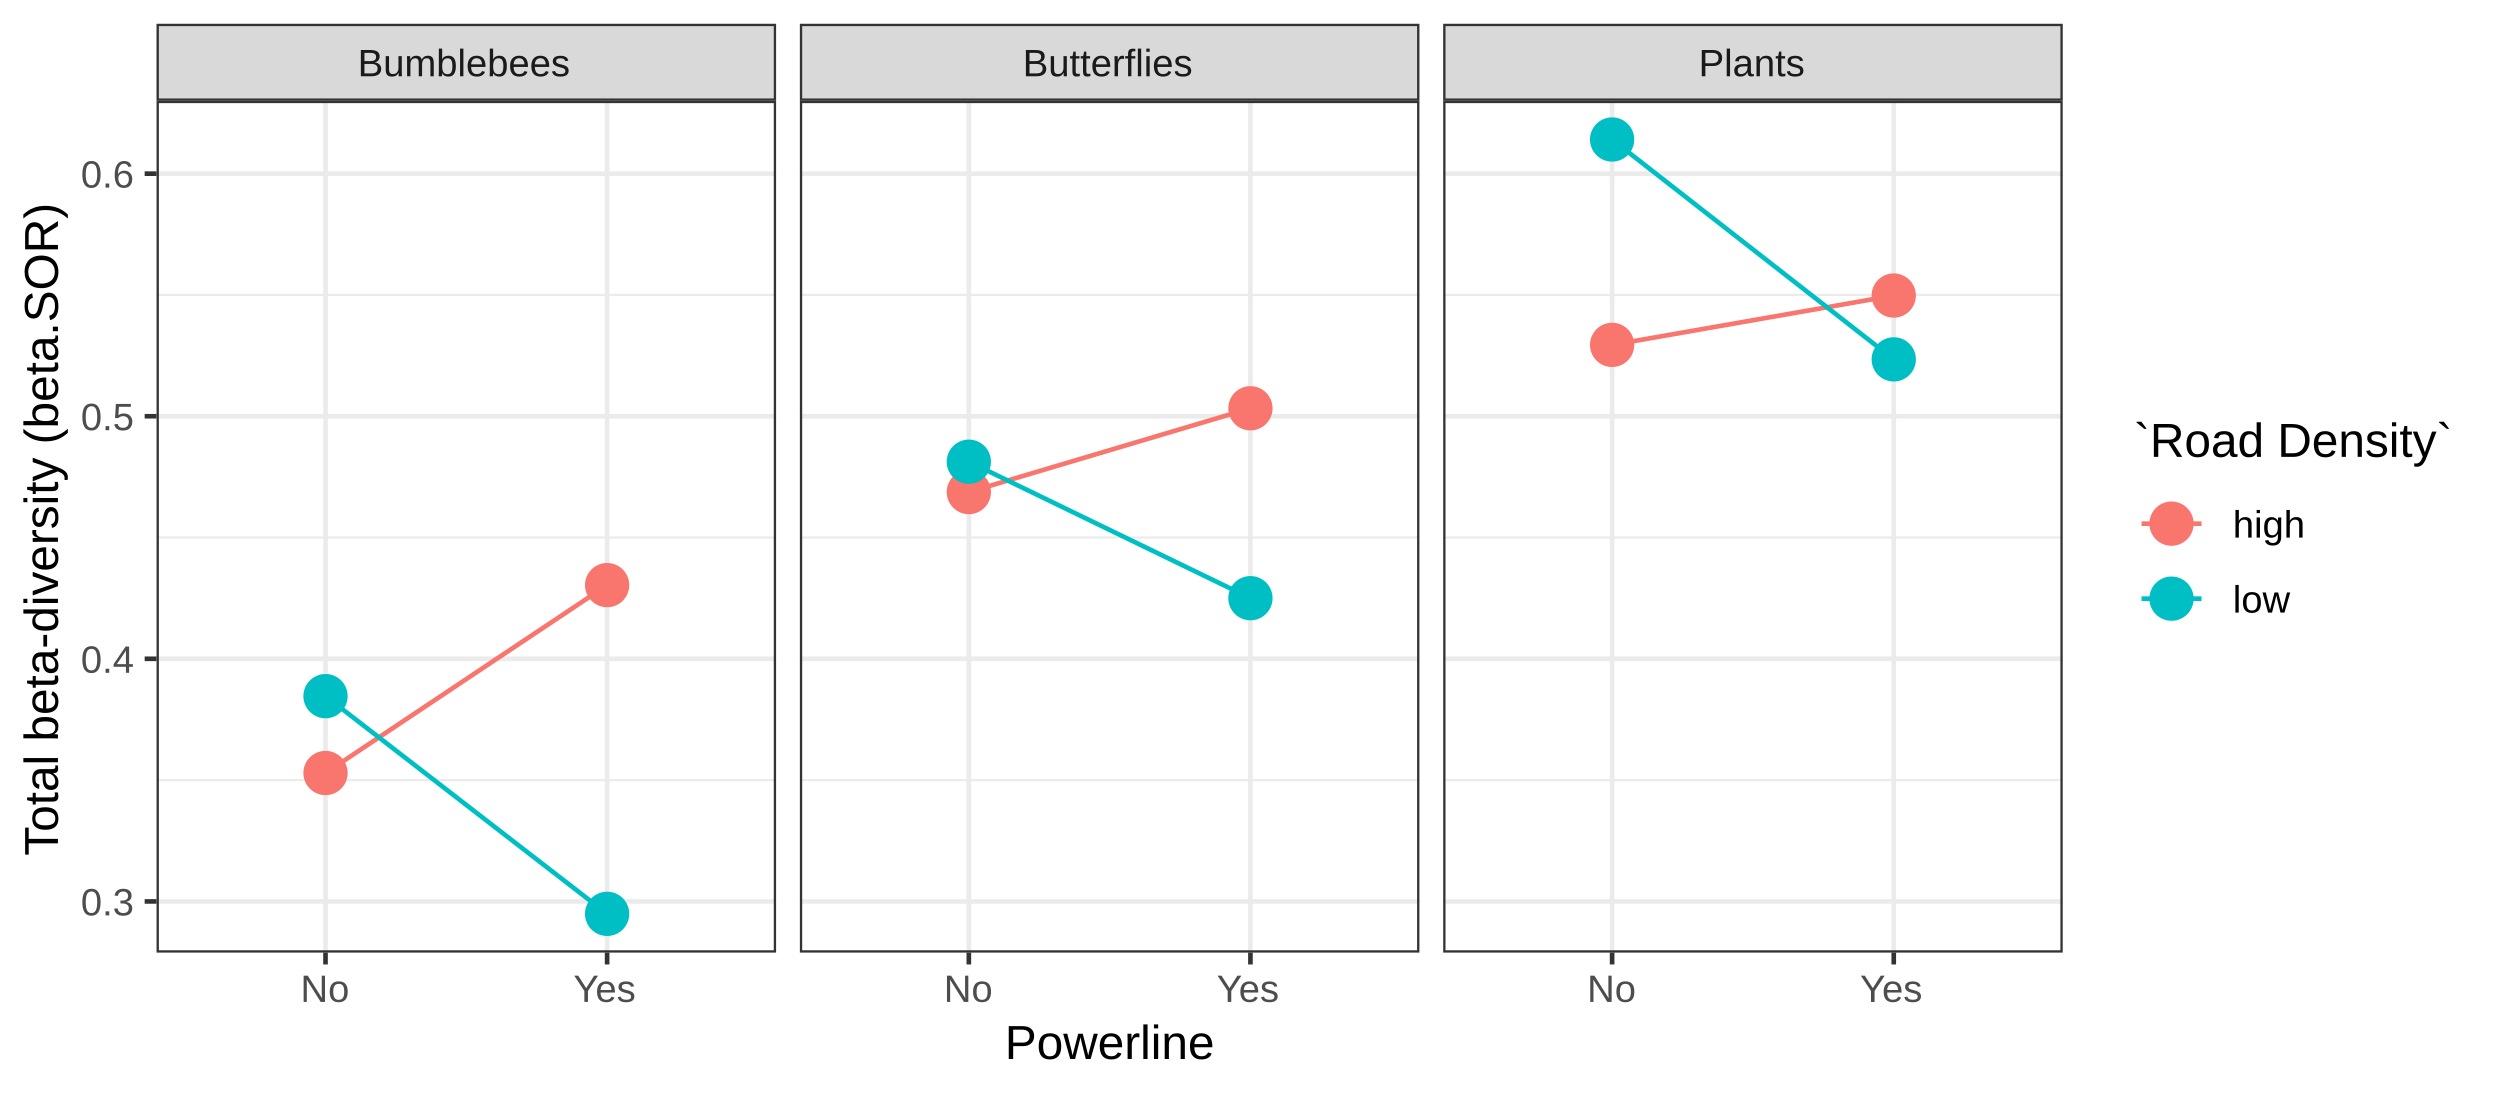
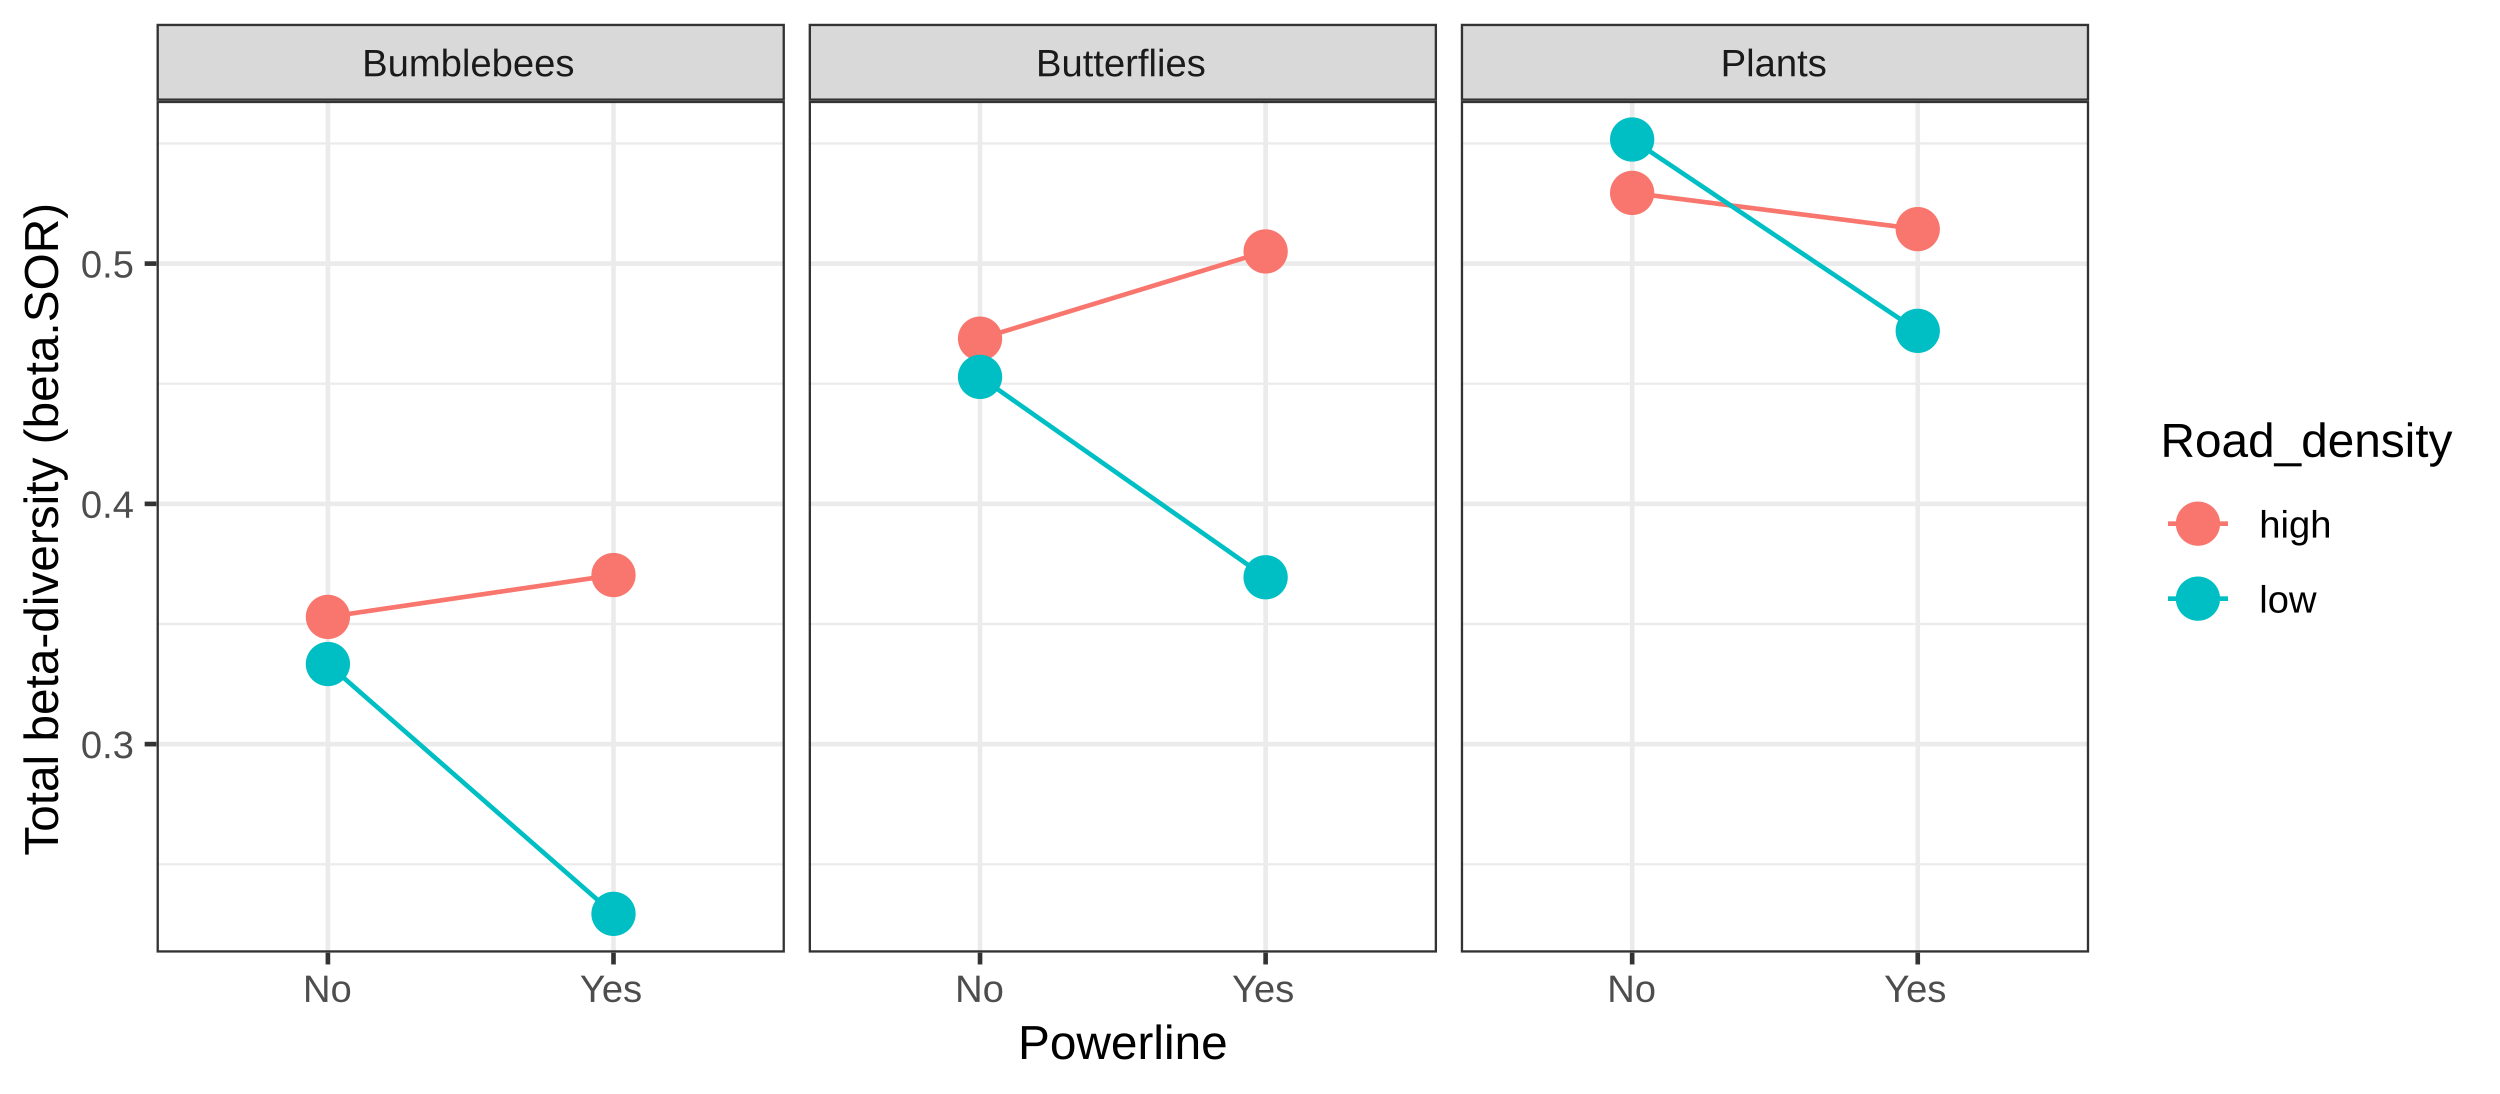
<svg xmlns="http://www.w3.org/2000/svg" viewBox="0 0 576.00 252.00">
  <defs>
    <style type="text/css">
    line, polyline, path, rect, circle {
      fill: none;
      stroke: #000000;
      stroke-linecap: round;
      stroke-linejoin: round;
      stroke-miterlimit: 10.00;
    }
  </style>
  </defs>
  <rect width="100%" height="100%" style="stroke: none; fill: #FFFFFF;" />
-   <rect x="0.00" y="-0.00" width="576.00" height="252.00" style="stroke-width: 1.07; stroke: #FFFFFF; fill: #FFFFFF;" />
+   <rect x="-0.00" y="-0.00" width="576.00" height="252.00" style="stroke-width: 1.07; stroke: #FFFFFF; fill: #FFFFFF;" />
  <defs>
-     <clipPath id="cpMzYuMDY4MnwxNzguODA3fDIxOS40NzR8MjMuMjE1Mw==">
-       <rect x="36.07" y="23.22" width="142.74" height="196.26" />
+     <clipPath id="cpMzYuMDY4MnwxODAuODM4fDIxOS40NzR8MjMuMjE1Mw==">
+       <rect x="36.07" y="23.22" width="144.77" height="196.26" />
    </clipPath>
  </defs>
-   <rect x="36.07" y="23.22" width="142.74" height="196.26" style="stroke-width: 1.07; stroke: none; fill: #FFFFFF;" clip-path="url(#cpMzYuMDY4MnwxNzguODA3fDIxOS40NzR8MjMuMjE1Mw==)" />
-   <polyline points="36.07,179.74 178.81,179.74 " style="stroke-width: 0.53; stroke: #EBEBEB; stroke-linecap: butt;" clip-path="url(#cpMzYuMDY4MnwxNzguODA3fDIxOS40NzR8MjMuMjE1Mw==)" />
-   <polyline points="36.07,123.85 178.81,123.85 " style="stroke-width: 0.53; stroke: #EBEBEB; stroke-linecap: butt;" clip-path="url(#cpMzYuMDY4MnwxNzguODA3fDIxOS40NzR8MjMuMjE1Mw==)" />
-   <polyline points="36.07,67.95 178.81,67.95 " style="stroke-width: 0.53; stroke: #EBEBEB; stroke-linecap: butt;" clip-path="url(#cpMzYuMDY4MnwxNzguODA3fDIxOS40NzR8MjMuMjE1Mw==)" />
-   <polyline points="36.07,207.69 178.81,207.69 " style="stroke-width: 1.07; stroke: #EBEBEB; stroke-linecap: butt;" clip-path="url(#cpMzYuMDY4MnwxNzguODA3fDIxOS40NzR8MjMuMjE1Mw==)" />
-   <polyline points="36.07,151.79 178.81,151.79 " style="stroke-width: 1.07; stroke: #EBEBEB; stroke-linecap: butt;" clip-path="url(#cpMzYuMDY4MnwxNzguODA3fDIxOS40NzR8MjMuMjE1Mw==)" />
-   <polyline points="36.07,95.90 178.81,95.90 " style="stroke-width: 1.07; stroke: #EBEBEB; stroke-linecap: butt;" clip-path="url(#cpMzYuMDY4MnwxNzguODA3fDIxOS40NzR8MjMuMjE1Mw==)" />
-   <polyline points="36.07,40.01 178.81,40.01 " style="stroke-width: 1.07; stroke: #EBEBEB; stroke-linecap: butt;" clip-path="url(#cpMzYuMDY4MnwxNzguODA3fDIxOS40NzR8MjMuMjE1Mw==)" />
-   <polyline points="75.00,219.47 75.00,23.22 " style="stroke-width: 1.07; stroke: #EBEBEB; stroke-linecap: butt;" clip-path="url(#cpMzYuMDY4MnwxNzguODA3fDIxOS40NzR8MjMuMjE1Mw==)" />
-   <polyline points="139.88,219.47 139.88,23.22 " style="stroke-width: 1.07; stroke: #EBEBEB; stroke-linecap: butt;" clip-path="url(#cpMzYuMDY4MnwxNzguODA3fDIxOS40NzR8MjMuMjE1Mw==)" />
-   <circle cx="75.00" cy="178.10" r="3.56pt" style="stroke-width: 0.71; stroke: #F8766D; fill: #F8766D;" clip-path="url(#cpMzYuMDY4MnwxNzguODA3fDIxOS40NzR8MjMuMjE1Mw==)" />
-   <circle cx="75.00" cy="160.39" r="3.56pt" style="stroke-width: 0.71; stroke: #00BFC4; fill: #00BFC4;" clip-path="url(#cpMzYuMDY4MnwxNzguODA3fDIxOS40NzR8MjMuMjE1Mw==)" />
-   <circle cx="139.88" cy="134.81" r="3.56pt" style="stroke-width: 0.71; stroke: #F8766D; fill: #F8766D;" clip-path="url(#cpMzYuMDY4MnwxNzguODA3fDIxOS40NzR8MjMuMjE1Mw==)" />
-   <circle cx="139.88" cy="210.55" r="3.56pt" style="stroke-width: 0.71; stroke: #00BFC4; fill: #00BFC4;" clip-path="url(#cpMzYuMDY4MnwxNzguODA3fDIxOS40NzR8MjMuMjE1Mw==)" />
-   <polyline points="75.00,178.10 139.88,134.81 " style="stroke-width: 1.07; stroke: #F8766D; stroke-linecap: butt;" clip-path="url(#cpMzYuMDY4MnwxNzguODA3fDIxOS40NzR8MjMuMjE1Mw==)" />
-   <polyline points="75.00,160.39 139.88,210.55 " style="stroke-width: 1.07; stroke: #00BFC4; stroke-linecap: butt;" clip-path="url(#cpMzYuMDY4MnwxNzguODA3fDIxOS40NzR8MjMuMjE1Mw==)" />
-   <rect x="36.07" y="23.22" width="142.74" height="196.26" style="stroke-width: 1.07; stroke: #333333;" clip-path="url(#cpMzYuMDY4MnwxNzguODA3fDIxOS40NzR8MjMuMjE1Mw==)" />
+   <rect x="36.07" y="23.22" width="144.77" height="196.26" style="stroke-width: 1.07; stroke: none; fill: #FFFFFF;" clip-path="url(#cpMzYuMDY4MnwxODAuODM4fDIxOS40NzR8MjMuMjE1Mw==)" />
+   <polyline points="36.07,199.13 180.84,199.13 " style="stroke-width: 0.53; stroke: #EBEBEB; stroke-linecap: butt;" clip-path="url(#cpMzYuMDY4MnwxODAuODM4fDIxOS40NzR8MjMuMjE1Mw==)" />
+   <polyline points="36.07,143.77 180.84,143.77 " style="stroke-width: 0.53; stroke: #EBEBEB; stroke-linecap: butt;" clip-path="url(#cpMzYuMDY4MnwxODAuODM4fDIxOS40NzR8MjMuMjE1Mw==)" />
+   <polyline points="36.07,88.41 180.84,88.41 " style="stroke-width: 0.53; stroke: #EBEBEB; stroke-linecap: butt;" clip-path="url(#cpMzYuMDY4MnwxODAuODM4fDIxOS40NzR8MjMuMjE1Mw==)" />
+   <polyline points="36.07,33.05 180.84,33.05 " style="stroke-width: 0.53; stroke: #EBEBEB; stroke-linecap: butt;" clip-path="url(#cpMzYuMDY4MnwxODAuODM4fDIxOS40NzR8MjMuMjE1Mw==)" />
+   <polyline points="36.07,171.45 180.84,171.45 " style="stroke-width: 1.07; stroke: #EBEBEB; stroke-linecap: butt;" clip-path="url(#cpMzYuMDY4MnwxODAuODM4fDIxOS40NzR8MjMuMjE1Mw==)" />
+   <polyline points="36.07,116.09 180.84,116.09 " style="stroke-width: 1.07; stroke: #EBEBEB; stroke-linecap: butt;" clip-path="url(#cpMzYuMDY4MnwxODAuODM4fDIxOS40NzR8MjMuMjE1Mw==)" />
+   <polyline points="36.07,60.73 180.84,60.73 " style="stroke-width: 1.07; stroke: #EBEBEB; stroke-linecap: butt;" clip-path="url(#cpMzYuMDY4MnwxODAuODM4fDIxOS40NzR8MjMuMjE1Mw==)" />
+   <polyline points="75.55,219.47 75.55,23.22 " style="stroke-width: 1.07; stroke: #EBEBEB; stroke-linecap: butt;" clip-path="url(#cpMzYuMDY4MnwxODAuODM4fDIxOS40NzR8MjMuMjE1Mw==)" />
+   <polyline points="141.35,219.47 141.35,23.22 " style="stroke-width: 1.07; stroke: #EBEBEB; stroke-linecap: butt;" clip-path="url(#cpMzYuMDY4MnwxODAuODM4fDIxOS40NzR8MjMuMjE1Mw==)" />
+   <circle cx="75.55" cy="142.14" r="3.56pt" style="stroke-width: 0.71; stroke: #F8766D; fill: #F8766D;" clip-path="url(#cpMzYuMDY4MnwxODAuODM4fDIxOS40NzR8MjMuMjE1Mw==)" />
+   <circle cx="75.55" cy="152.99" r="3.56pt" style="stroke-width: 0.71; stroke: #00BFC4; fill: #00BFC4;" clip-path="url(#cpMzYuMDY4MnwxODAuODM4fDIxOS40NzR8MjMuMjE1Mw==)" />
+   <circle cx="141.35" cy="132.49" r="3.56pt" style="stroke-width: 0.71; stroke: #F8766D; fill: #F8766D;" clip-path="url(#cpMzYuMDY4MnwxODAuODM4fDIxOS40NzR8MjMuMjE1Mw==)" />
+   <circle cx="141.35" cy="210.55" r="3.56pt" style="stroke-width: 0.71; stroke: #00BFC4; fill: #00BFC4;" clip-path="url(#cpMzYuMDY4MnwxODAuODM4fDIxOS40NzR8MjMuMjE1Mw==)" />
+   <polyline points="75.55,142.14 141.35,132.49 " style="stroke-width: 1.07; stroke: #F8766D; stroke-linecap: butt;" clip-path="url(#cpMzYuMDY4MnwxODAuODM4fDIxOS40NzR8MjMuMjE1Mw==)" />
+   <polyline points="75.55,152.99 141.35,210.55 " style="stroke-width: 1.07; stroke: #00BFC4; stroke-linecap: butt;" clip-path="url(#cpMzYuMDY4MnwxODAuODM4fDIxOS40NzR8MjMuMjE1Mw==)" />
+   <rect x="36.07" y="23.22" width="144.77" height="196.26" style="stroke-width: 1.07; stroke: #333333;" clip-path="url(#cpMzYuMDY4MnwxODAuODM4fDIxOS40NzR8MjMuMjE1Mw==)" />
  <defs>
    <clipPath id="cpMHw1NzZ8MjUyfDA=">
      <rect x="0.00" y="0.00" width="576.00" height="252.00" />
    </clipPath>
  </defs>
  <defs>
-     <clipPath id="cpMTg0LjI4N3wzMjcuMDI2fDIxOS40NzR8MjMuMjE1Mw==">
-       <rect x="184.29" y="23.22" width="142.74" height="196.26" />
+     <clipPath id="cpMTg2LjMxN3wzMzEuMDg2fDIxOS40NzR8MjMuMjE1Mw==">
+       <rect x="186.32" y="23.22" width="144.77" height="196.26" />
    </clipPath>
  </defs>
-   <rect x="184.29" y="23.22" width="142.74" height="196.26" style="stroke-width: 1.07; stroke: none; fill: #FFFFFF;" clip-path="url(#cpMTg0LjI4N3wzMjcuMDI2fDIxOS40NzR8MjMuMjE1Mw==)" />
-   <polyline points="184.29,179.74 327.03,179.74 " style="stroke-width: 0.53; stroke: #EBEBEB; stroke-linecap: butt;" clip-path="url(#cpMTg0LjI4N3wzMjcuMDI2fDIxOS40NzR8MjMuMjE1Mw==)" />
-   <polyline points="184.29,123.85 327.03,123.85 " style="stroke-width: 0.53; stroke: #EBEBEB; stroke-linecap: butt;" clip-path="url(#cpMTg0LjI4N3wzMjcuMDI2fDIxOS40NzR8MjMuMjE1Mw==)" />
-   <polyline points="184.29,67.95 327.03,67.95 " style="stroke-width: 0.53; stroke: #EBEBEB; stroke-linecap: butt;" clip-path="url(#cpMTg0LjI4N3wzMjcuMDI2fDIxOS40NzR8MjMuMjE1Mw==)" />
-   <polyline points="184.29,207.69 327.03,207.69 " style="stroke-width: 1.07; stroke: #EBEBEB; stroke-linecap: butt;" clip-path="url(#cpMTg0LjI4N3wzMjcuMDI2fDIxOS40NzR8MjMuMjE1Mw==)" />
-   <polyline points="184.29,151.79 327.03,151.79 " style="stroke-width: 1.07; stroke: #EBEBEB; stroke-linecap: butt;" clip-path="url(#cpMTg0LjI4N3wzMjcuMDI2fDIxOS40NzR8MjMuMjE1Mw==)" />
-   <polyline points="184.29,95.90 327.03,95.90 " style="stroke-width: 1.07; stroke: #EBEBEB; stroke-linecap: butt;" clip-path="url(#cpMTg0LjI4N3wzMjcuMDI2fDIxOS40NzR8MjMuMjE1Mw==)" />
-   <polyline points="184.29,40.01 327.03,40.01 " style="stroke-width: 1.07; stroke: #EBEBEB; stroke-linecap: butt;" clip-path="url(#cpMTg0LjI4N3wzMjcuMDI2fDIxOS40NzR8MjMuMjE1Mw==)" />
-   <polyline points="223.22,219.47 223.22,23.22 " style="stroke-width: 1.07; stroke: #EBEBEB; stroke-linecap: butt;" clip-path="url(#cpMTg0LjI4N3wzMjcuMDI2fDIxOS40NzR8MjMuMjE1Mw==)" />
-   <polyline points="288.10,219.47 288.10,23.22 " style="stroke-width: 1.07; stroke: #EBEBEB; stroke-linecap: butt;" clip-path="url(#cpMTg0LjI4N3wzMjcuMDI2fDIxOS40NzR8MjMuMjE1Mw==)" />
-   <circle cx="223.22" cy="113.37" r="3.56pt" style="stroke-width: 0.71; stroke: #F8766D; fill: #F8766D;" clip-path="url(#cpMTg0LjI4N3wzMjcuMDI2fDIxOS40NzR8MjMuMjE1Mw==)" />
-   <circle cx="223.22" cy="106.38" r="3.56pt" style="stroke-width: 0.71; stroke: #00BFC4; fill: #00BFC4;" clip-path="url(#cpMTg0LjI4N3wzMjcuMDI2fDIxOS40NzR8MjMuMjE1Mw==)" />
-   <circle cx="288.10" cy="94.07" r="3.56pt" style="stroke-width: 0.71; stroke: #F8766D; fill: #F8766D;" clip-path="url(#cpMTg0LjI4N3wzMjcuMDI2fDIxOS40NzR8MjMuMjE1Mw==)" />
-   <circle cx="288.10" cy="137.82" r="3.56pt" style="stroke-width: 0.71; stroke: #00BFC4; fill: #00BFC4;" clip-path="url(#cpMTg0LjI4N3wzMjcuMDI2fDIxOS40NzR8MjMuMjE1Mw==)" />
-   <polyline points="223.22,113.37 288.10,94.07 " style="stroke-width: 1.07; stroke: #F8766D; stroke-linecap: butt;" clip-path="url(#cpMTg0LjI4N3wzMjcuMDI2fDIxOS40NzR8MjMuMjE1Mw==)" />
-   <polyline points="223.22,106.38 288.10,137.82 " style="stroke-width: 1.07; stroke: #00BFC4; stroke-linecap: butt;" clip-path="url(#cpMTg0LjI4N3wzMjcuMDI2fDIxOS40NzR8MjMuMjE1Mw==)" />
-   <rect x="184.29" y="23.22" width="142.74" height="196.26" style="stroke-width: 1.07; stroke: #333333;" clip-path="url(#cpMTg0LjI4N3wzMjcuMDI2fDIxOS40NzR8MjMuMjE1Mw==)" />
+   <rect x="186.32" y="23.22" width="144.77" height="196.26" style="stroke-width: 1.07; stroke: none; fill: #FFFFFF;" clip-path="url(#cpMTg2LjMxN3wzMzEuMDg2fDIxOS40NzR8MjMuMjE1Mw==)" />
+   <polyline points="186.32,199.13 331.09,199.13 " style="stroke-width: 0.53; stroke: #EBEBEB; stroke-linecap: butt;" clip-path="url(#cpMTg2LjMxN3wzMzEuMDg2fDIxOS40NzR8MjMuMjE1Mw==)" />
+   <polyline points="186.32,143.77 331.09,143.77 " style="stroke-width: 0.53; stroke: #EBEBEB; stroke-linecap: butt;" clip-path="url(#cpMTg2LjMxN3wzMzEuMDg2fDIxOS40NzR8MjMuMjE1Mw==)" />
+   <polyline points="186.32,88.41 331.09,88.41 " style="stroke-width: 0.53; stroke: #EBEBEB; stroke-linecap: butt;" clip-path="url(#cpMTg2LjMxN3wzMzEuMDg2fDIxOS40NzR8MjMuMjE1Mw==)" />
+   <polyline points="186.32,33.05 331.09,33.05 " style="stroke-width: 0.53; stroke: #EBEBEB; stroke-linecap: butt;" clip-path="url(#cpMTg2LjMxN3wzMzEuMDg2fDIxOS40NzR8MjMuMjE1Mw==)" />
+   <polyline points="186.32,171.45 331.09,171.45 " style="stroke-width: 1.07; stroke: #EBEBEB; stroke-linecap: butt;" clip-path="url(#cpMTg2LjMxN3wzMzEuMDg2fDIxOS40NzR8MjMuMjE1Mw==)" />
+   <polyline points="186.32,116.09 331.09,116.09 " style="stroke-width: 1.07; stroke: #EBEBEB; stroke-linecap: butt;" clip-path="url(#cpMTg2LjMxN3wzMzEuMDg2fDIxOS40NzR8MjMuMjE1Mw==)" />
+   <polyline points="186.32,60.73 331.09,60.73 " style="stroke-width: 1.07; stroke: #EBEBEB; stroke-linecap: butt;" clip-path="url(#cpMTg2LjMxN3wzMzEuMDg2fDIxOS40NzR8MjMuMjE1Mw==)" />
+   <polyline points="225.80,219.47 225.80,23.22 " style="stroke-width: 1.07; stroke: #EBEBEB; stroke-linecap: butt;" clip-path="url(#cpMTg2LjMxN3wzMzEuMDg2fDIxOS40NzR8MjMuMjE1Mw==)" />
+   <polyline points="291.60,219.47 291.60,23.22 " style="stroke-width: 1.07; stroke: #EBEBEB; stroke-linecap: butt;" clip-path="url(#cpMTg2LjMxN3wzMzEuMDg2fDIxOS40NzR8MjMuMjE1Mw==)" />
+   <circle cx="225.80" cy="78.03" r="3.56pt" style="stroke-width: 0.71; stroke: #F8766D; fill: #F8766D;" clip-path="url(#cpMTg2LjMxN3wzMzEuMDg2fDIxOS40NzR8MjMuMjE1Mw==)" />
+   <circle cx="225.80" cy="86.84" r="3.56pt" style="stroke-width: 0.71; stroke: #00BFC4; fill: #00BFC4;" clip-path="url(#cpMTg2LjMxN3wzMzEuMDg2fDIxOS40NzR8MjMuMjE1Mw==)" />
+   <circle cx="291.60" cy="57.93" r="3.56pt" style="stroke-width: 0.71; stroke: #F8766D; fill: #F8766D;" clip-path="url(#cpMTg2LjMxN3wzMzEuMDg2fDIxOS40NzR8MjMuMjE1Mw==)" />
+   <circle cx="291.60" cy="133.00" r="3.56pt" style="stroke-width: 0.71; stroke: #00BFC4; fill: #00BFC4;" clip-path="url(#cpMTg2LjMxN3wzMzEuMDg2fDIxOS40NzR8MjMuMjE1Mw==)" />
+   <polyline points="225.80,78.03 291.60,57.93 " style="stroke-width: 1.07; stroke: #F8766D; stroke-linecap: butt;" clip-path="url(#cpMTg2LjMxN3wzMzEuMDg2fDIxOS40NzR8MjMuMjE1Mw==)" />
+   <polyline points="225.80,86.84 291.60,133.00 " style="stroke-width: 1.07; stroke: #00BFC4; stroke-linecap: butt;" clip-path="url(#cpMTg2LjMxN3wzMzEuMDg2fDIxOS40NzR8MjMuMjE1Mw==)" />
+   <rect x="186.32" y="23.22" width="144.77" height="196.26" style="stroke-width: 1.07; stroke: #333333;" clip-path="url(#cpMTg2LjMxN3wzMzEuMDg2fDIxOS40NzR8MjMuMjE1Mw==)" />
  <defs>
    <clipPath id="cpMHw1NzZ8MjUyfDA=">
      <rect x="0.00" y="0.00" width="576.00" height="252.00" />
    </clipPath>
  </defs>
  <defs>
-     <clipPath id="cpMzMyLjUwNXw0NzUuMjQ0fDIxOS40NzR8MjMuMjE1Mw==">
-       <rect x="332.51" y="23.22" width="142.74" height="196.26" />
+     <clipPath id="cpMzM2LjU2Nnw0ODEuMzM1fDIxOS40NzR8MjMuMjE1Mw==">
+       <rect x="336.57" y="23.22" width="144.77" height="196.26" />
    </clipPath>
  </defs>
-   <rect x="332.51" y="23.22" width="142.74" height="196.26" style="stroke-width: 1.07; stroke: none; fill: #FFFFFF;" clip-path="url(#cpMzMyLjUwNXw0NzUuMjQ0fDIxOS40NzR8MjMuMjE1Mw==)" />
-   <polyline points="332.51,179.74 475.24,179.74 " style="stroke-width: 0.53; stroke: #EBEBEB; stroke-linecap: butt;" clip-path="url(#cpMzMyLjUwNXw0NzUuMjQ0fDIxOS40NzR8MjMuMjE1Mw==)" />
-   <polyline points="332.51,123.85 475.24,123.85 " style="stroke-width: 0.53; stroke: #EBEBEB; stroke-linecap: butt;" clip-path="url(#cpMzMyLjUwNXw0NzUuMjQ0fDIxOS40NzR8MjMuMjE1Mw==)" />
-   <polyline points="332.51,67.95 475.24,67.95 " style="stroke-width: 0.53; stroke: #EBEBEB; stroke-linecap: butt;" clip-path="url(#cpMzMyLjUwNXw0NzUuMjQ0fDIxOS40NzR8MjMuMjE1Mw==)" />
-   <polyline points="332.51,207.69 475.24,207.69 " style="stroke-width: 1.07; stroke: #EBEBEB; stroke-linecap: butt;" clip-path="url(#cpMzMyLjUwNXw0NzUuMjQ0fDIxOS40NzR8MjMuMjE1Mw==)" />
-   <polyline points="332.51,151.79 475.24,151.79 " style="stroke-width: 1.07; stroke: #EBEBEB; stroke-linecap: butt;" clip-path="url(#cpMzMyLjUwNXw0NzUuMjQ0fDIxOS40NzR8MjMuMjE1Mw==)" />
-   <polyline points="332.51,95.90 475.24,95.90 " style="stroke-width: 1.07; stroke: #EBEBEB; stroke-linecap: butt;" clip-path="url(#cpMzMyLjUwNXw0NzUuMjQ0fDIxOS40NzR8MjMuMjE1Mw==)" />
-   <polyline points="332.51,40.01 475.24,40.01 " style="stroke-width: 1.07; stroke: #EBEBEB; stroke-linecap: butt;" clip-path="url(#cpMzMyLjUwNXw0NzUuMjQ0fDIxOS40NzR8MjMuMjE1Mw==)" />
-   <polyline points="371.43,219.47 371.43,23.22 " style="stroke-width: 1.07; stroke: #EBEBEB; stroke-linecap: butt;" clip-path="url(#cpMzMyLjUwNXw0NzUuMjQ0fDIxOS40NzR8MjMuMjE1Mw==)" />
-   <polyline points="436.32,219.47 436.32,23.22 " style="stroke-width: 1.07; stroke: #EBEBEB; stroke-linecap: butt;" clip-path="url(#cpMzMyLjUwNXw0NzUuMjQ0fDIxOS40NzR8MjMuMjE1Mw==)" />
-   <circle cx="371.43" cy="79.46" r="3.56pt" style="stroke-width: 0.71; stroke: #F8766D; fill: #F8766D;" clip-path="url(#cpMzMyLjUwNXw0NzUuMjQ0fDIxOS40NzR8MjMuMjE1Mw==)" />
-   <circle cx="371.43" cy="32.14" r="3.56pt" style="stroke-width: 0.71; stroke: #00BFC4; fill: #00BFC4;" clip-path="url(#cpMzMyLjUwNXw0NzUuMjQ0fDIxOS40NzR8MjMuMjE1Mw==)" />
-   <circle cx="436.32" cy="68.09" r="3.56pt" style="stroke-width: 0.71; stroke: #F8766D; fill: #F8766D;" clip-path="url(#cpMzMyLjUwNXw0NzUuMjQ0fDIxOS40NzR8MjMuMjE1Mw==)" />
-   <circle cx="436.32" cy="82.80" r="3.56pt" style="stroke-width: 0.71; stroke: #00BFC4; fill: #00BFC4;" clip-path="url(#cpMzMyLjUwNXw0NzUuMjQ0fDIxOS40NzR8MjMuMjE1Mw==)" />
-   <polyline points="371.43,79.46 436.32,68.09 " style="stroke-width: 1.07; stroke: #F8766D; stroke-linecap: butt;" clip-path="url(#cpMzMyLjUwNXw0NzUuMjQ0fDIxOS40NzR8MjMuMjE1Mw==)" />
-   <polyline points="371.43,32.14 436.32,82.80 " style="stroke-width: 1.07; stroke: #00BFC4; stroke-linecap: butt;" clip-path="url(#cpMzMyLjUwNXw0NzUuMjQ0fDIxOS40NzR8MjMuMjE1Mw==)" />
-   <rect x="332.51" y="23.22" width="142.74" height="196.26" style="stroke-width: 1.07; stroke: #333333;" clip-path="url(#cpMzMyLjUwNXw0NzUuMjQ0fDIxOS40NzR8MjMuMjE1Mw==)" />
+   <rect x="336.57" y="23.22" width="144.77" height="196.26" style="stroke-width: 1.07; stroke: none; fill: #FFFFFF;" clip-path="url(#cpMzM2LjU2Nnw0ODEuMzM1fDIxOS40NzR8MjMuMjE1Mw==)" />
+   <polyline points="336.57,199.13 481.34,199.13 " style="stroke-width: 0.53; stroke: #EBEBEB; stroke-linecap: butt;" clip-path="url(#cpMzM2LjU2Nnw0ODEuMzM1fDIxOS40NzR8MjMuMjE1Mw==)" />
+   <polyline points="336.57,143.77 481.34,143.77 " style="stroke-width: 0.53; stroke: #EBEBEB; stroke-linecap: butt;" clip-path="url(#cpMzM2LjU2Nnw0ODEuMzM1fDIxOS40NzR8MjMuMjE1Mw==)" />
+   <polyline points="336.57,88.41 481.34,88.41 " style="stroke-width: 0.53; stroke: #EBEBEB; stroke-linecap: butt;" clip-path="url(#cpMzM2LjU2Nnw0ODEuMzM1fDIxOS40NzR8MjMuMjE1Mw==)" />
+   <polyline points="336.57,33.05 481.34,33.05 " style="stroke-width: 0.53; stroke: #EBEBEB; stroke-linecap: butt;" clip-path="url(#cpMzM2LjU2Nnw0ODEuMzM1fDIxOS40NzR8MjMuMjE1Mw==)" />
+   <polyline points="336.57,171.45 481.34,171.45 " style="stroke-width: 1.07; stroke: #EBEBEB; stroke-linecap: butt;" clip-path="url(#cpMzM2LjU2Nnw0ODEuMzM1fDIxOS40NzR8MjMuMjE1Mw==)" />
+   <polyline points="336.57,116.09 481.34,116.09 " style="stroke-width: 1.07; stroke: #EBEBEB; stroke-linecap: butt;" clip-path="url(#cpMzM2LjU2Nnw0ODEuMzM1fDIxOS40NzR8MjMuMjE1Mw==)" />
+   <polyline points="336.57,60.73 481.34,60.73 " style="stroke-width: 1.07; stroke: #EBEBEB; stroke-linecap: butt;" clip-path="url(#cpMzM2LjU2Nnw0ODEuMzM1fDIxOS40NzR8MjMuMjE1Mw==)" />
+   <polyline points="376.05,219.47 376.05,23.22 " style="stroke-width: 1.07; stroke: #EBEBEB; stroke-linecap: butt;" clip-path="url(#cpMzM2LjU2Nnw0ODEuMzM1fDIxOS40NzR8MjMuMjE1Mw==)" />
+   <polyline points="441.85,219.47 441.85,23.22 " style="stroke-width: 1.07; stroke: #EBEBEB; stroke-linecap: butt;" clip-path="url(#cpMzM2LjU2Nnw0ODEuMzM1fDIxOS40NzR8MjMuMjE1Mw==)" />
+   <circle cx="376.05" cy="44.45" r="3.56pt" style="stroke-width: 0.71; stroke: #F8766D; fill: #F8766D;" clip-path="url(#cpMzM2LjU2Nnw0ODEuMzM1fDIxOS40NzR8MjMuMjE1Mw==)" />
+   <circle cx="376.05" cy="32.14" r="3.56pt" style="stroke-width: 0.71; stroke: #00BFC4; fill: #00BFC4;" clip-path="url(#cpMzM2LjU2Nnw0ODEuMzM1fDIxOS40NzR8MjMuMjE1Mw==)" />
+   <circle cx="441.85" cy="52.79" r="3.56pt" style="stroke-width: 0.71; stroke: #F8766D; fill: #F8766D;" clip-path="url(#cpMzM2LjU2Nnw0ODEuMzM1fDIxOS40NzR8MjMuMjE1Mw==)" />
+   <circle cx="441.85" cy="76.23" r="3.56pt" style="stroke-width: 0.71; stroke: #00BFC4; fill: #00BFC4;" clip-path="url(#cpMzM2LjU2Nnw0ODEuMzM1fDIxOS40NzR8MjMuMjE1Mw==)" />
+   <polyline points="376.05,44.45 441.85,52.79 " style="stroke-width: 1.07; stroke: #F8766D; stroke-linecap: butt;" clip-path="url(#cpMzM2LjU2Nnw0ODEuMzM1fDIxOS40NzR8MjMuMjE1Mw==)" />
+   <polyline points="376.05,32.14 441.85,76.23 " style="stroke-width: 1.07; stroke: #00BFC4; stroke-linecap: butt;" clip-path="url(#cpMzM2LjU2Nnw0ODEuMzM1fDIxOS40NzR8MjMuMjE1Mw==)" />
+   <rect x="336.57" y="23.22" width="144.77" height="196.26" style="stroke-width: 1.07; stroke: #333333;" clip-path="url(#cpMzM2LjU2Nnw0ODEuMzM1fDIxOS40NzR8MjMuMjE1Mw==)" />
  <defs>
    <clipPath id="cpMHw1NzZ8MjUyfDA=">
      <rect x="0.00" y="0.00" width="576.00" height="252.00" />
    </clipPath>
  </defs>
  <defs>
-     <clipPath id="cpMzYuMDY4MnwxNzguODA3fDIzLjIxNTN8NS40Nzk0NQ==">
-       <rect x="36.07" y="5.48" width="142.74" height="17.74" />
+     <clipPath id="cpMzYuMDY4MnwxODAuODM4fDIzLjIxNTN8NS40Nzk0NQ==">
+       <rect x="36.07" y="5.48" width="144.77" height="17.74" />
    </clipPath>
  </defs>
-   <rect x="36.07" y="5.48" width="142.74" height="17.74" style="stroke-width: 1.07; stroke: #333333; fill: #D9D9D9;" clip-path="url(#cpMzYuMDY4MnwxNzguODA3fDIzLjIxNTN8NS40Nzk0NQ==)" />
-   <g clip-path="url(#cpMzYuMDY4MnwxNzguODA3fDIzLjIxNTN8NS40Nzk0NQ==)">
-     <text x="82.42" y="17.57" style="font-size: 8.80px; fill: #1A1A1A; font-family: Arial;" textLength="50.03px" lengthAdjust="spacingAndGlyphs">Bumblebees</text>
+   <rect x="36.07" y="5.48" width="144.77" height="17.74" style="stroke-width: 1.07; stroke: #333333; fill: #D9D9D9;" clip-path="url(#cpMzYuMDY4MnwxODAuODM4fDIzLjIxNTN8NS40Nzk0NQ==)" />
+   <g clip-path="url(#cpMzYuMDY4MnwxODAuODM4fDIzLjIxNTN8NS40Nzk0NQ==)">
+     <text x="83.44" y="17.57" style="font-size: 8.80px; fill: #1A1A1A; font-family: Arial;" textLength="50.03px" lengthAdjust="spacingAndGlyphs">Bumblebees</text>
  </g>
  <defs>
    <clipPath id="cpMHw1NzZ8MjUyfDA=">
      <rect x="0.00" y="0.00" width="576.00" height="252.00" />
    </clipPath>
  </defs>
  <defs>
-     <clipPath id="cpMTg0LjI4N3wzMjcuMDI2fDIzLjIxNTN8NS40Nzk0NQ==">
-       <rect x="184.29" y="5.48" width="142.74" height="17.74" />
+     <clipPath id="cpMTg2LjMxN3wzMzEuMDg2fDIzLjIxNTN8NS40Nzk0NQ==">
+       <rect x="186.32" y="5.48" width="144.77" height="17.74" />
    </clipPath>
  </defs>
-   <rect x="184.29" y="5.48" width="142.74" height="17.74" style="stroke-width: 1.07; stroke: #333333; fill: #D9D9D9;" clip-path="url(#cpMTg0LjI4N3wzMjcuMDI2fDIzLjIxNTN8NS40Nzk0NQ==)" />
-   <g clip-path="url(#cpMTg0LjI4N3wzMjcuMDI2fDIzLjIxNTN8NS40Nzk0NQ==)">
-     <text x="235.65" y="17.57" style="font-size: 8.80px; fill: #1A1A1A; font-family: Arial;" textLength="40.02px" lengthAdjust="spacingAndGlyphs">Butterflies</text>
+   <rect x="186.32" y="5.48" width="144.77" height="17.74" style="stroke-width: 1.07; stroke: #333333; fill: #D9D9D9;" clip-path="url(#cpMTg2LjMxN3wzMzEuMDg2fDIzLjIxNTN8NS40Nzk0NQ==)" />
+   <g clip-path="url(#cpMTg2LjMxN3wzMzEuMDg2fDIzLjIxNTN8NS40Nzk0NQ==)">
+     <text x="238.69" y="17.57" style="font-size: 8.80px; fill: #1A1A1A; font-family: Arial;" textLength="40.02px" lengthAdjust="spacingAndGlyphs">Butterflies</text>
  </g>
  <defs>
    <clipPath id="cpMHw1NzZ8MjUyfDA=">
      <rect x="0.00" y="0.00" width="576.00" height="252.00" />
    </clipPath>
  </defs>
  <defs>
-     <clipPath id="cpMzMyLjUwNXw0NzUuMjQ0fDIzLjIxNTN8NS40Nzk0NQ==">
-       <rect x="332.51" y="5.48" width="142.74" height="17.74" />
+     <clipPath id="cpMzM2LjU2Nnw0ODEuMzM1fDIzLjIxNTN8NS40Nzk0NQ==">
+       <rect x="336.57" y="5.48" width="144.77" height="17.74" />
    </clipPath>
  </defs>
-   <rect x="332.51" y="5.48" width="142.74" height="17.74" style="stroke-width: 1.07; stroke: #333333; fill: #D9D9D9;" clip-path="url(#cpMzMyLjUwNXw0NzUuMjQ0fDIzLjIxNTN8NS40Nzk0NQ==)" />
-   <g clip-path="url(#cpMzMyLjUwNXw0NzUuMjQ0fDIzLjIxNTN8NS40Nzk0NQ==)">
-     <text x="391.37" y="17.57" style="font-size: 8.80px; fill: #1A1A1A; font-family: Arial;" textLength="25.01px" lengthAdjust="spacingAndGlyphs">Plants</text>
+   <rect x="336.57" y="5.48" width="144.77" height="17.74" style="stroke-width: 1.07; stroke: #333333; fill: #D9D9D9;" clip-path="url(#cpMzM2LjU2Nnw0ODEuMzM1fDIzLjIxNTN8NS40Nzk0NQ==)" />
+   <g clip-path="url(#cpMzM2LjU2Nnw0ODEuMzM1fDIzLjIxNTN8NS40Nzk0NQ==)">
+     <text x="396.44" y="17.57" style="font-size: 8.80px; fill: #1A1A1A; font-family: Arial;" textLength="25.01px" lengthAdjust="spacingAndGlyphs">Plants</text>
  </g>
  <defs>
    <clipPath id="cpMHw1NzZ8MjUyfDA=">
      <rect x="0.00" y="0.00" width="576.00" height="252.00" />
    </clipPath>
  </defs>
-   <polyline points="75.00,222.21 75.00,219.47 " style="stroke-width: 1.07; stroke: #333333; stroke-linecap: butt;" clip-path="url(#cpMHw1NzZ8MjUyfDA=)" />
-   <polyline points="139.88,222.21 139.88,219.47 " style="stroke-width: 1.07; stroke: #333333; stroke-linecap: butt;" clip-path="url(#cpMHw1NzZ8MjUyfDA=)" />
+   <polyline points="75.55,222.21 75.55,219.47 " style="stroke-width: 1.07; stroke: #333333; stroke-linecap: butt;" clip-path="url(#cpMHw1NzZ8MjUyfDA=)" />
+   <polyline points="141.35,222.21 141.35,219.47 " style="stroke-width: 1.07; stroke: #333333; stroke-linecap: butt;" clip-path="url(#cpMHw1NzZ8MjUyfDA=)" />
  <g clip-path="url(#cpMHw1NzZ8MjUyfDA=)">
-     <text x="69.24" y="230.84" style="font-size: 8.80px; fill: #4D4D4D; font-family: Arial;" textLength="11.50px" lengthAdjust="spacingAndGlyphs">No</text>
+     <text x="69.80" y="230.84" style="font-size: 8.80px; fill: #4D4D4D; font-family: Arial;" textLength="11.50px" lengthAdjust="spacingAndGlyphs">No</text>
  </g>
  <g clip-path="url(#cpMHw1NzZ8MjUyfDA=)">
-     <text x="132.12" y="230.84" style="font-size: 8.80px; fill: #4D4D4D; font-family: Arial;" textLength="15.51px" lengthAdjust="spacingAndGlyphs">Yes</text>
+     <text x="133.60" y="230.84" style="font-size: 8.80px; fill: #4D4D4D; font-family: Arial;" textLength="15.51px" lengthAdjust="spacingAndGlyphs">Yes</text>
  </g>
-   <polyline points="223.22,222.21 223.22,219.47 " style="stroke-width: 1.07; stroke: #333333; stroke-linecap: butt;" clip-path="url(#cpMHw1NzZ8MjUyfDA=)" />
-   <polyline points="288.10,222.21 288.10,219.47 " style="stroke-width: 1.07; stroke: #333333; stroke-linecap: butt;" clip-path="url(#cpMHw1NzZ8MjUyfDA=)" />
+   <polyline points="225.80,222.21 225.80,219.47 " style="stroke-width: 1.07; stroke: #333333; stroke-linecap: butt;" clip-path="url(#cpMHw1NzZ8MjUyfDA=)" />
+   <polyline points="291.60,222.21 291.60,219.47 " style="stroke-width: 1.07; stroke: #333333; stroke-linecap: butt;" clip-path="url(#cpMHw1NzZ8MjUyfDA=)" />
  <g clip-path="url(#cpMHw1NzZ8MjUyfDA=)">
-     <text x="217.46" y="230.84" style="font-size: 8.80px; fill: #4D4D4D; font-family: Arial;" textLength="11.50px" lengthAdjust="spacingAndGlyphs">No</text>
+     <text x="220.05" y="230.84" style="font-size: 8.80px; fill: #4D4D4D; font-family: Arial;" textLength="11.50px" lengthAdjust="spacingAndGlyphs">No</text>
  </g>
  <g clip-path="url(#cpMHw1NzZ8MjUyfDA=)">
-     <text x="280.34" y="230.84" style="font-size: 8.80px; fill: #4D4D4D; font-family: Arial;" textLength="15.51px" lengthAdjust="spacingAndGlyphs">Yes</text>
+     <text x="283.85" y="230.84" style="font-size: 8.80px; fill: #4D4D4D; font-family: Arial;" textLength="15.51px" lengthAdjust="spacingAndGlyphs">Yes</text>
  </g>
-   <polyline points="371.43,222.21 371.43,219.47 " style="stroke-width: 1.07; stroke: #333333; stroke-linecap: butt;" clip-path="url(#cpMHw1NzZ8MjUyfDA=)" />
-   <polyline points="436.32,222.21 436.32,219.47 " style="stroke-width: 1.07; stroke: #333333; stroke-linecap: butt;" clip-path="url(#cpMHw1NzZ8MjUyfDA=)" />
+   <polyline points="376.05,222.21 376.05,219.47 " style="stroke-width: 1.07; stroke: #333333; stroke-linecap: butt;" clip-path="url(#cpMHw1NzZ8MjUyfDA=)" />
+   <polyline points="441.85,222.21 441.85,219.47 " style="stroke-width: 1.07; stroke: #333333; stroke-linecap: butt;" clip-path="url(#cpMHw1NzZ8MjUyfDA=)" />
  <g clip-path="url(#cpMHw1NzZ8MjUyfDA=)">
-     <text x="365.68" y="230.84" style="font-size: 8.80px; fill: #4D4D4D; font-family: Arial;" textLength="11.50px" lengthAdjust="spacingAndGlyphs">No</text>
+     <text x="370.30" y="230.84" style="font-size: 8.80px; fill: #4D4D4D; font-family: Arial;" textLength="11.50px" lengthAdjust="spacingAndGlyphs">No</text>
  </g>
  <g clip-path="url(#cpMHw1NzZ8MjUyfDA=)">
-     <text x="428.56" y="230.84" style="font-size: 8.80px; fill: #4D4D4D; font-family: Arial;" textLength="15.51px" lengthAdjust="spacingAndGlyphs">Yes</text>
+     <text x="434.10" y="230.84" style="font-size: 8.80px; fill: #4D4D4D; font-family: Arial;" textLength="15.51px" lengthAdjust="spacingAndGlyphs">Yes</text>
  </g>
  <g clip-path="url(#cpMHw1NzZ8MjUyfDA=)">
-     <text x="18.63" y="210.91" style="font-size: 8.80px; fill: #4D4D4D; font-family: Arial;" textLength="12.51px" lengthAdjust="spacingAndGlyphs">0.3</text>
+     <text x="18.63" y="174.67" style="font-size: 8.80px; fill: #4D4D4D; font-family: Arial;" textLength="12.51px" lengthAdjust="spacingAndGlyphs">0.3</text>
  </g>
  <g clip-path="url(#cpMHw1NzZ8MjUyfDA=)">
-     <text x="18.63" y="155.01" style="font-size: 8.80px; fill: #4D4D4D; font-family: Arial;" textLength="12.51px" lengthAdjust="spacingAndGlyphs">0.4</text>
+     <text x="18.63" y="119.31" style="font-size: 8.80px; fill: #4D4D4D; font-family: Arial;" textLength="12.51px" lengthAdjust="spacingAndGlyphs">0.4</text>
  </g>
  <g clip-path="url(#cpMHw1NzZ8MjUyfDA=)">
-     <text x="18.63" y="99.12" style="font-size: 8.80px; fill: #4D4D4D; font-family: Arial;" textLength="12.51px" lengthAdjust="spacingAndGlyphs">0.5</text>
+     <text x="18.63" y="63.95" style="font-size: 8.80px; fill: #4D4D4D; font-family: Arial;" textLength="12.51px" lengthAdjust="spacingAndGlyphs">0.5</text>
  </g>
+   <polyline points="33.33,171.45 36.07,171.45 " style="stroke-width: 1.07; stroke: #333333; stroke-linecap: butt;" clip-path="url(#cpMHw1NzZ8MjUyfDA=)" />
+   <polyline points="33.33,116.09 36.07,116.09 " style="stroke-width: 1.07; stroke: #333333; stroke-linecap: butt;" clip-path="url(#cpMHw1NzZ8MjUyfDA=)" />
+   <polyline points="33.33,60.73 36.07,60.73 " style="stroke-width: 1.07; stroke: #333333; stroke-linecap: butt;" clip-path="url(#cpMHw1NzZ8MjUyfDA=)" />
  <g clip-path="url(#cpMHw1NzZ8MjUyfDA=)">
-     <text x="18.63" y="43.23" style="font-size: 8.80px; fill: #4D4D4D; font-family: Arial;" textLength="12.51px" lengthAdjust="spacingAndGlyphs">0.6</text>
-   </g>
-   <polyline points="33.33,207.69 36.07,207.69 " style="stroke-width: 1.07; stroke: #333333; stroke-linecap: butt;" clip-path="url(#cpMHw1NzZ8MjUyfDA=)" />
-   <polyline points="33.33,151.79 36.07,151.79 " style="stroke-width: 1.07; stroke: #333333; stroke-linecap: butt;" clip-path="url(#cpMHw1NzZ8MjUyfDA=)" />
-   <polyline points="33.33,95.90 36.07,95.90 " style="stroke-width: 1.07; stroke: #333333; stroke-linecap: butt;" clip-path="url(#cpMHw1NzZ8MjUyfDA=)" />
-   <polyline points="33.33,40.01 36.07,40.01 " style="stroke-width: 1.07; stroke: #333333; stroke-linecap: butt;" clip-path="url(#cpMHw1NzZ8MjUyfDA=)" />
-   <g clip-path="url(#cpMHw1NzZ8MjUyfDA=)">
-     <text x="231.51" y="243.99" style="font-size: 11.00px; font-family: Arial;" textLength="48.30px" lengthAdjust="spacingAndGlyphs">Powerline</text>
+     <text x="234.55" y="243.99" style="font-size: 11.00px; font-family: Arial;" textLength="48.30px" lengthAdjust="spacingAndGlyphs">Powerline</text>
  </g>
  <g clip-path="url(#cpMHw1NzZ8MjUyfDA=)">
    <text transform="translate(13.35,197.15) rotate(-90)" style="font-size: 11.00px; font-family: Arial;" textLength="151.61px" lengthAdjust="spacingAndGlyphs">Total beta-diversity (beta.SOR)</text>
  </g>
-   <rect x="486.20" y="90.64" width="84.32" height="61.40" style="stroke-width: 1.07; stroke: none; fill: #FFFFFF;" clip-path="url(#cpMHw1NzZ8MjUyfDA=)" />
+   <rect x="492.29" y="90.64" width="78.23" height="61.40" style="stroke-width: 1.07; stroke: none; fill: #FFFFFF;" clip-path="url(#cpMHw1NzZ8MjUyfDA=)" />
  <g clip-path="url(#cpMHw1NzZ8MjUyfDA=)">
-     <text x="491.68" y="105.26" style="font-size: 11.00px; font-family: Arial;" textLength="73.36px" lengthAdjust="spacingAndGlyphs">`Road Density`</text>
+     <text x="497.77" y="105.26" style="font-size: 11.00px; font-family: Arial;" textLength="67.27px" lengthAdjust="spacingAndGlyphs">Road_density</text>
  </g>
-   <rect x="491.68" y="112.01" width="17.28" height="17.28" style="stroke-width: 1.07; stroke: none; fill: #FFFFFF;" clip-path="url(#cpMHw1NzZ8MjUyfDA=)" />
-   <circle cx="500.32" cy="120.65" r="3.56pt" style="stroke-width: 0.71; stroke: #F8766D; fill: #F8766D;" clip-path="url(#cpMHw1NzZ8MjUyfDA=)" />
-   <line x1="493.41" y1="120.65" x2="507.23" y2="120.65" style="stroke-width: 1.07; stroke: #F8766D; stroke-linecap: butt;" clip-path="url(#cpMHw1NzZ8MjUyfDA=)" />
-   <rect x="491.68" y="129.29" width="17.28" height="17.28" style="stroke-width: 1.07; stroke: none; fill: #FFFFFF;" clip-path="url(#cpMHw1NzZ8MjUyfDA=)" />
-   <circle cx="500.32" cy="137.93" r="3.56pt" style="stroke-width: 0.71; stroke: #00BFC4; fill: #00BFC4;" clip-path="url(#cpMHw1NzZ8MjUyfDA=)" />
-   <line x1="493.41" y1="137.93" x2="507.23" y2="137.93" style="stroke-width: 1.07; stroke: #00BFC4; stroke-linecap: butt;" clip-path="url(#cpMHw1NzZ8MjUyfDA=)" />
+   <rect x="497.77" y="112.01" width="17.28" height="17.28" style="stroke-width: 1.07; stroke: none; fill: #FFFFFF;" clip-path="url(#cpMHw1NzZ8MjUyfDA=)" />
+   <circle cx="506.41" cy="120.65" r="3.56pt" style="stroke-width: 0.71; stroke: #F8766D; fill: #F8766D;" clip-path="url(#cpMHw1NzZ8MjUyfDA=)" />
+   <line x1="499.50" y1="120.65" x2="513.33" y2="120.65" style="stroke-width: 1.07; stroke: #F8766D; stroke-linecap: butt;" clip-path="url(#cpMHw1NzZ8MjUyfDA=)" />
+   <rect x="497.77" y="129.29" width="17.28" height="17.28" style="stroke-width: 1.07; stroke: none; fill: #FFFFFF;" clip-path="url(#cpMHw1NzZ8MjUyfDA=)" />
+   <circle cx="506.41" cy="137.93" r="3.56pt" style="stroke-width: 0.71; stroke: #00BFC4; fill: #00BFC4;" clip-path="url(#cpMHw1NzZ8MjUyfDA=)" />
+   <line x1="499.50" y1="137.93" x2="513.33" y2="137.93" style="stroke-width: 1.07; stroke: #00BFC4; stroke-linecap: butt;" clip-path="url(#cpMHw1NzZ8MjUyfDA=)" />
  <g clip-path="url(#cpMHw1NzZ8MjUyfDA=)">
-     <text x="514.44" y="123.87" style="font-size: 8.80px; font-family: Arial;" textLength="17.02px" lengthAdjust="spacingAndGlyphs">high</text>
+     <text x="520.53" y="123.87" style="font-size: 8.80px; font-family: Arial;" textLength="17.02px" lengthAdjust="spacingAndGlyphs">high</text>
  </g>
  <g clip-path="url(#cpMHw1NzZ8MjUyfDA=)">
-     <text x="514.44" y="141.15" style="font-size: 8.80px; font-family: Arial;" textLength="13.50px" lengthAdjust="spacingAndGlyphs">low</text>
+     <text x="520.53" y="141.15" style="font-size: 8.80px; font-family: Arial;" textLength="13.50px" lengthAdjust="spacingAndGlyphs">low</text>
  </g>
</svg>
